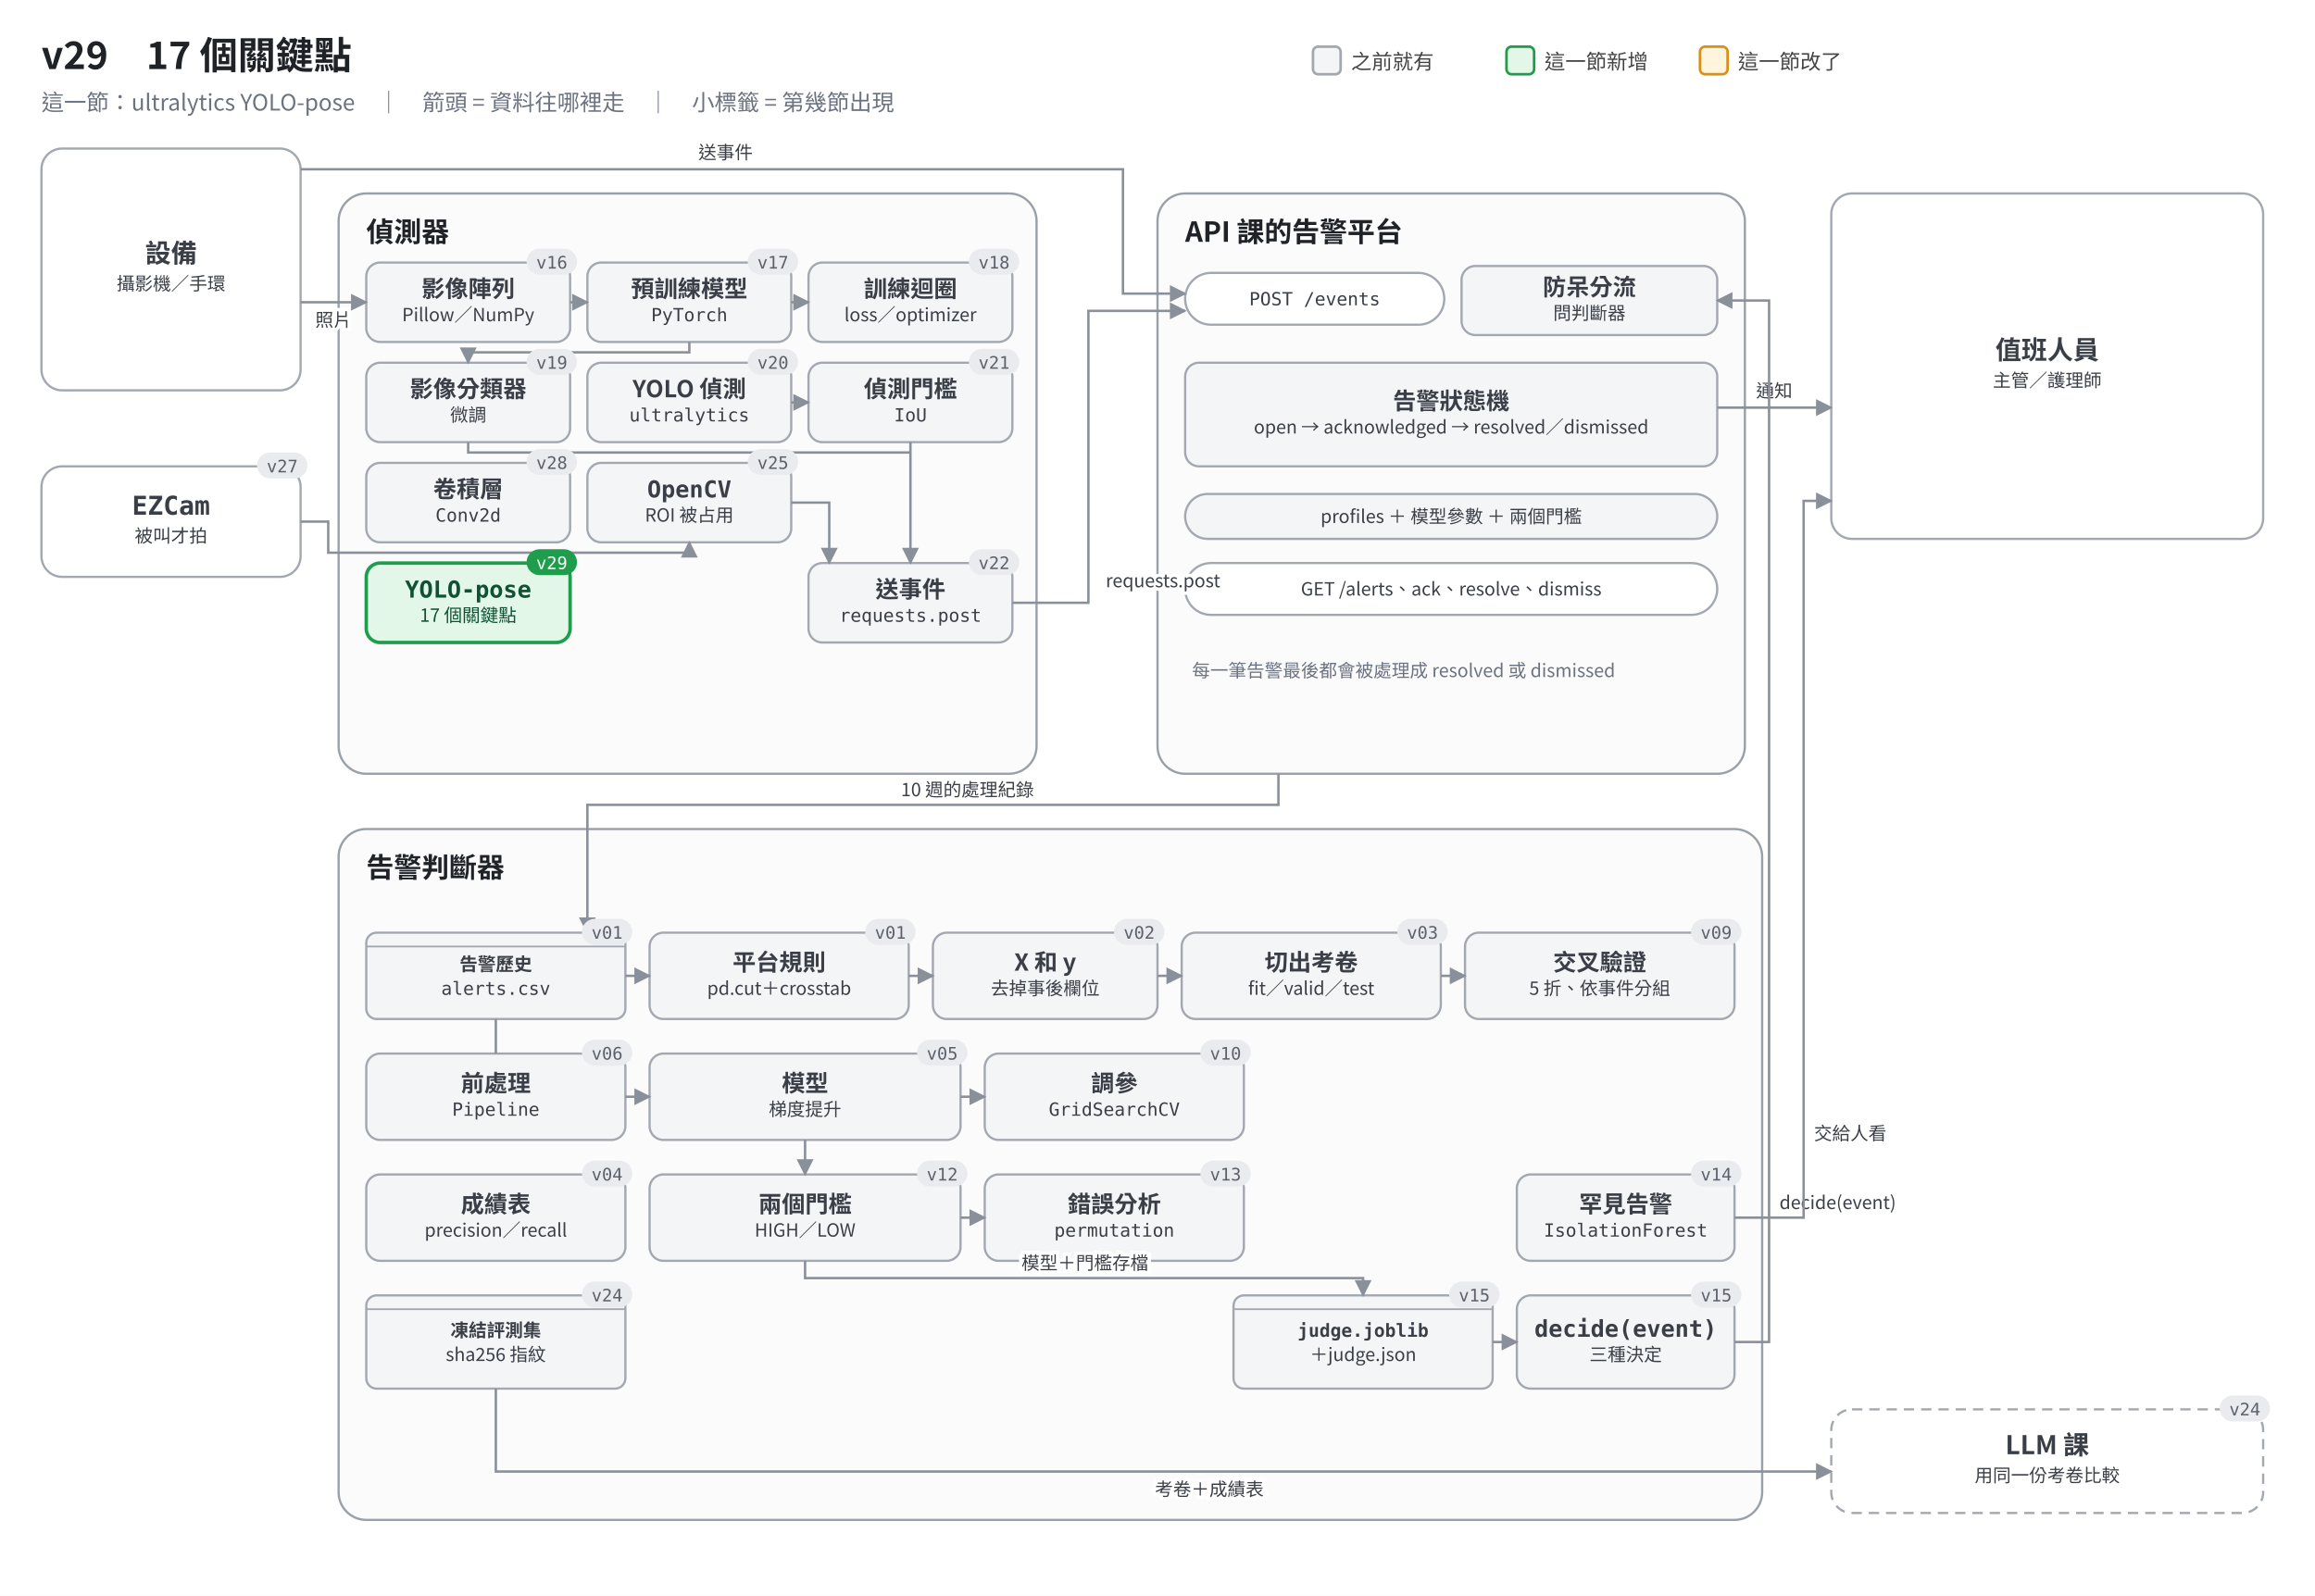
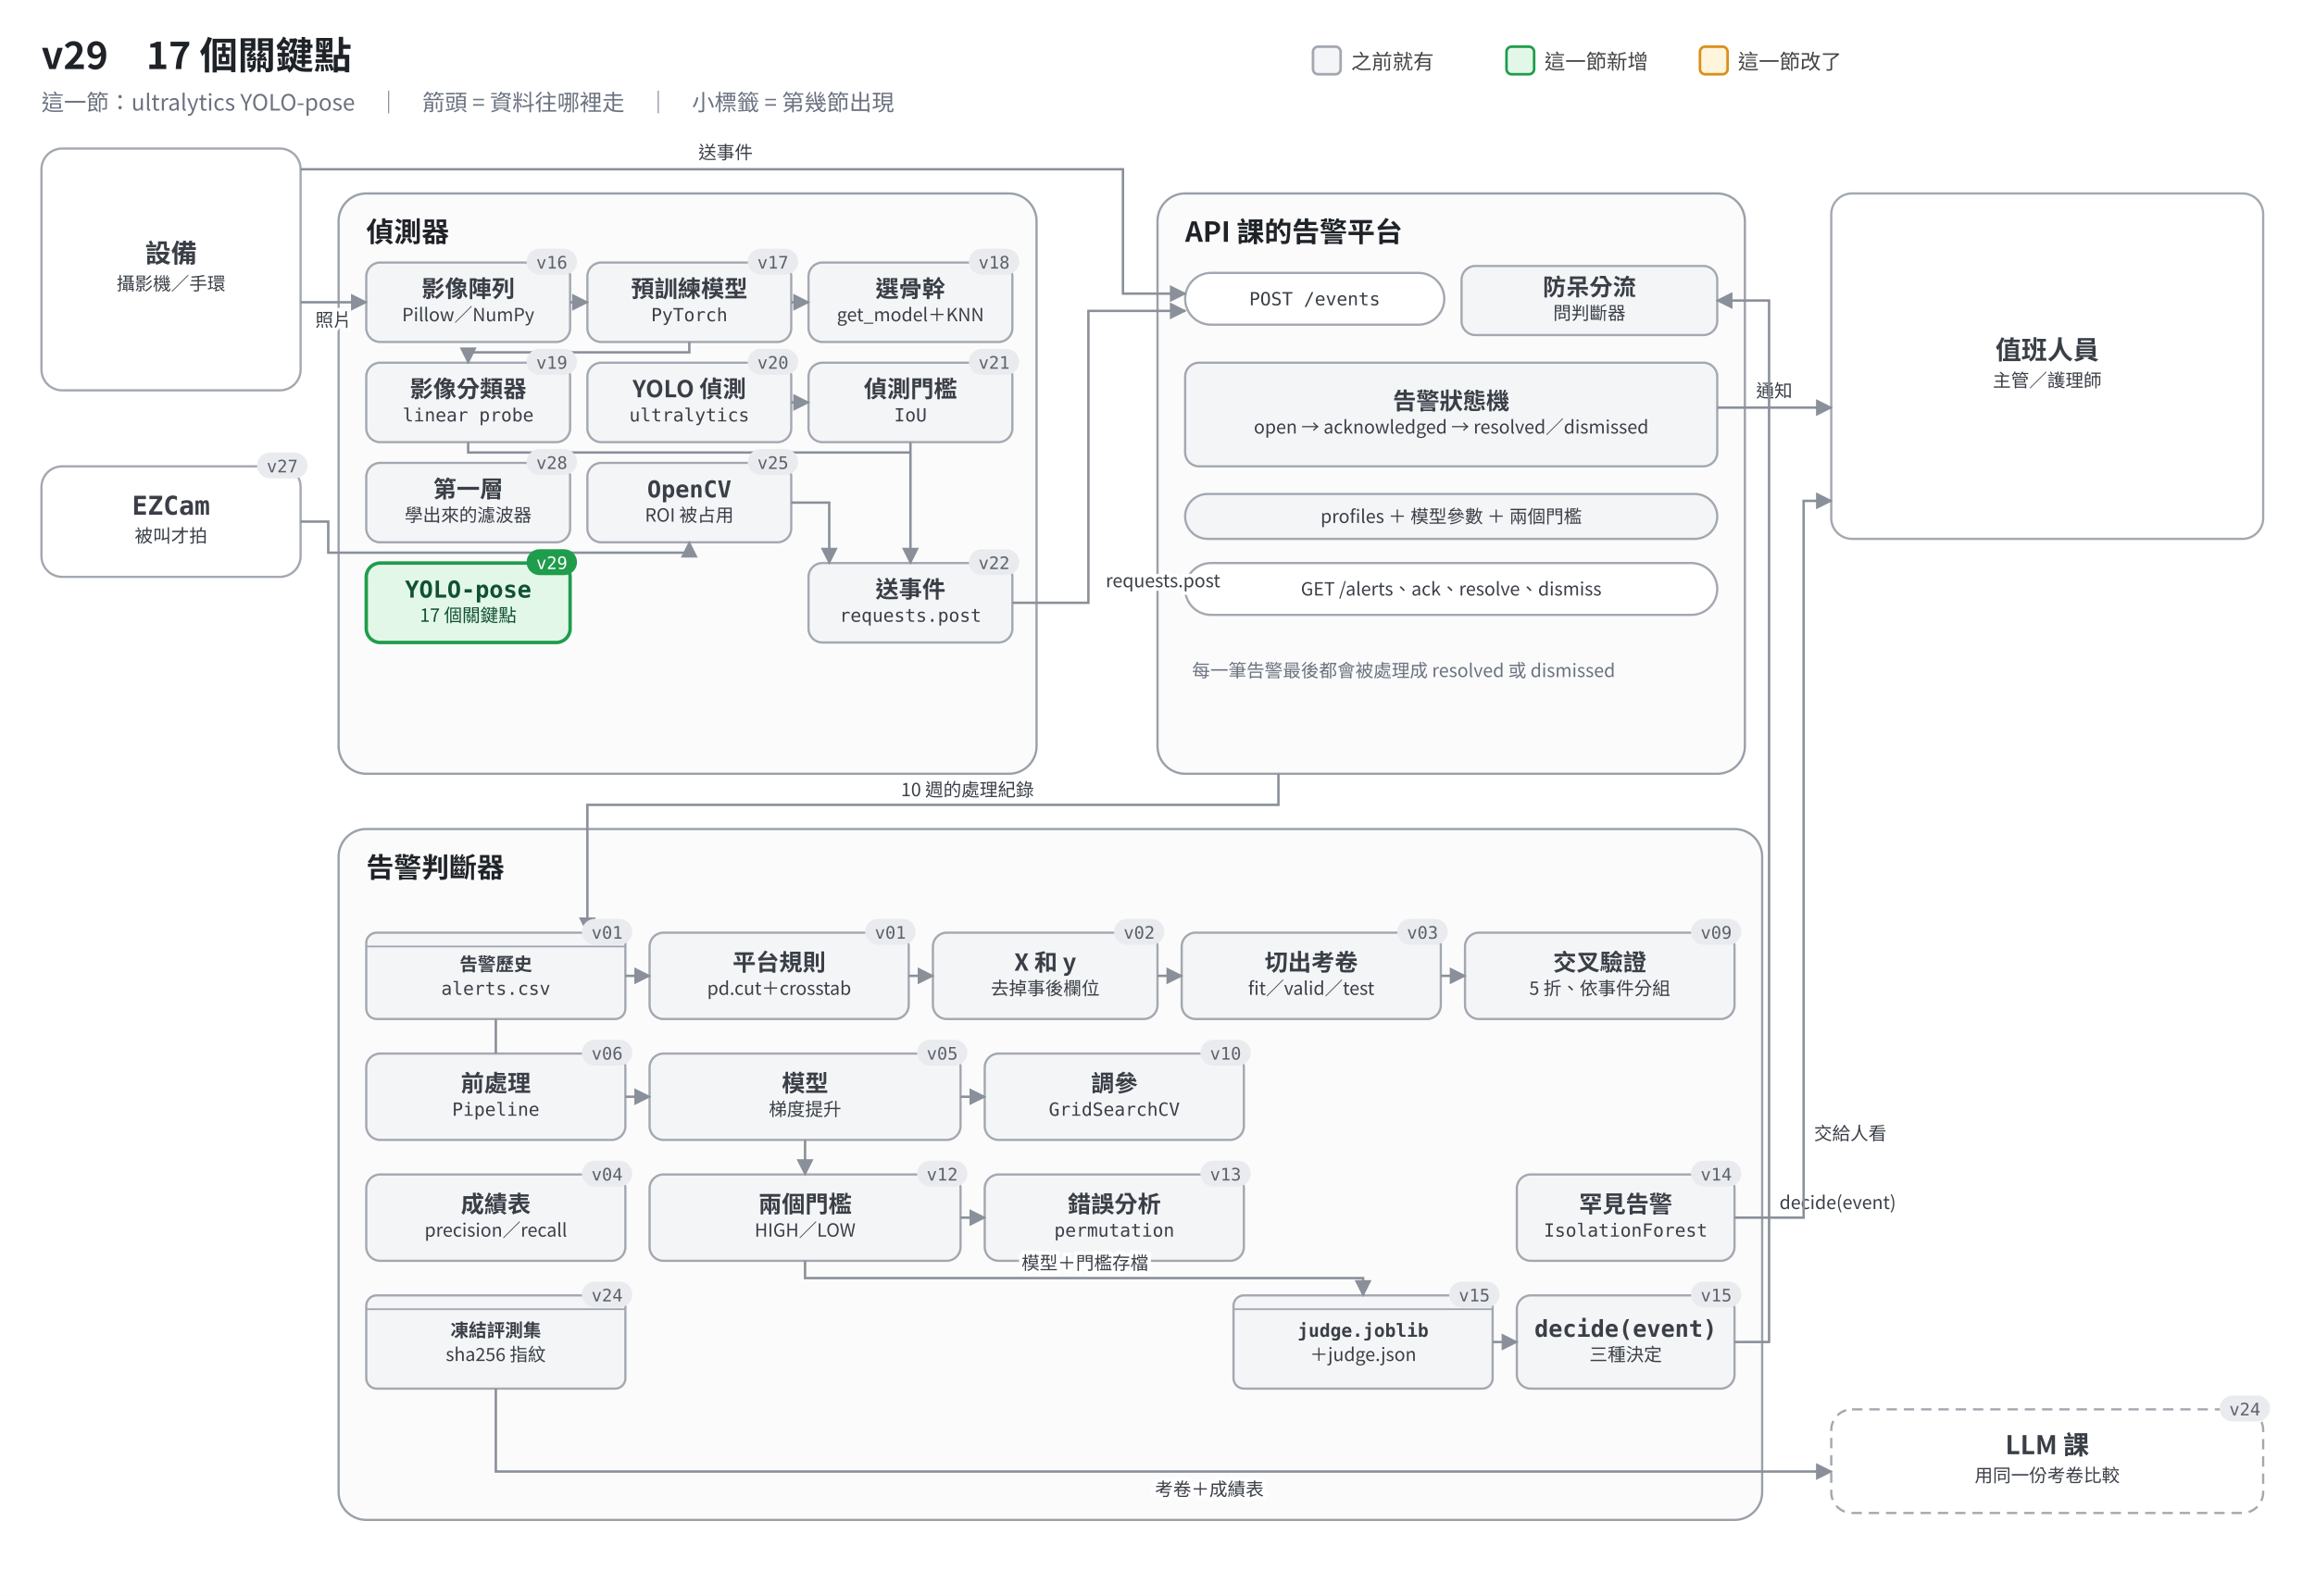
<svg xmlns="http://www.w3.org/2000/svg" viewBox="0 0 1340 924" width="1340" height="924">
  <defs>
    <marker id="arr-old" viewBox="0 0 10 10" refX="9" refY="5" markerWidth="7" markerHeight="7" orient="auto-start-reverse">
      <path d="M0,0 L10,5 L0,10 z" fill="#8a9099" />
    </marker>
    <marker id="arr-new" viewBox="0 0 10 10" refX="9" refY="5" markerWidth="7" markerHeight="7" orient="auto-start-reverse">
      <path d="M0,0 L10,5 L0,10 z" fill="#1f9d4c" />
    </marker>
    <marker id="arr-changed" viewBox="0 0 10 10" refX="9" refY="5" markerWidth="7" markerHeight="7" orient="auto-start-reverse">
      <path d="M0,0 L10,5 L0,10 z" fill="#d9901a" />
    </marker>
    <marker id="arr-error" viewBox="0 0 10 10" refX="9" refY="5" markerWidth="7" markerHeight="7" orient="auto-start-reverse">
      <path d="M0,0 L10,5 L0,10 z" fill="#d33a3a" />
    </marker>
  </defs>
  <rect width="1340" height="924" fill="#ffffff" />
  <text x="24" y="40" font-family="'PingFang TC','Noto Sans TC','Noto Sans CJK TC','Microsoft JhengHei',sans-serif" font-size="22" fill="#1f2328" font-weight="bold" text-anchor="start">v29　17 個關鍵點</text>
  <text x="24" y="64" font-family="'PingFang TC','Noto Sans TC','Noto Sans CJK TC','Microsoft JhengHei',sans-serif" font-size="13" fill="#6b7280" font-weight="normal" text-anchor="start">這一節：ultralytics YOLO-pose　｜　箭頭 = 資料往哪裡走　｜　小標籤 = 第幾節出現</text>
  <rect x="760" y="27" width="16" height="16" rx="3" fill="#f4f5f7" stroke="#a3a8b0" stroke-width="1.5" />
  <text x="782" y="40" font-family="'PingFang TC','Noto Sans TC','Noto Sans CJK TC','Microsoft JhengHei',sans-serif" font-size="12" fill="#444" font-weight="normal" text-anchor="start">之前就有</text>
  <rect x="872" y="27" width="16" height="16" rx="3" fill="#e3f7e8" stroke="#1f9d4c" stroke-width="1.5" />
  <text x="894" y="40" font-family="'PingFang TC','Noto Sans TC','Noto Sans CJK TC','Microsoft JhengHei',sans-serif" font-size="12" fill="#444" font-weight="normal" text-anchor="start">這一節新增</text>
  <rect x="984" y="27" width="16" height="16" rx="3" fill="#fff4dc" stroke="#d9901a" stroke-width="1.5" />
  <text x="1006" y="40" font-family="'PingFang TC','Noto Sans TC','Noto Sans CJK TC','Microsoft JhengHei',sans-serif" font-size="12" fill="#444" font-weight="normal" text-anchor="start">這一節改了</text>
  <rect x="670" y="112" width="340" height="336" rx="16" fill="#fbfbfc" stroke="#9aa0a8" stroke-width="1.3" />
  <text x="686" y="140" font-family="'PingFang TC','Noto Sans TC','Noto Sans CJK TC','Microsoft JhengHei',sans-serif" font-size="16" fill="#1f2328" font-weight="bold" text-anchor="start">API 課的告警平台</text>
  <rect x="196" y="112" width="404" height="336" rx="16" fill="#fbfbfc" stroke="#9aa0a8" stroke-width="1.3" />
  <text x="212" y="140" font-family="'PingFang TC','Noto Sans TC','Noto Sans CJK TC','Microsoft JhengHei',sans-serif" font-size="16" fill="#1f2328" font-weight="bold" text-anchor="start">偵測器</text>
  <rect x="196" y="480" width="824" height="400" rx="16" fill="#fbfbfc" stroke="#9aa0a8" stroke-width="1.3" />
  <text x="212" y="508" font-family="'PingFang TC','Noto Sans TC','Noto Sans CJK TC','Microsoft JhengHei',sans-serif" font-size="16" fill="#1f2328" font-weight="bold" text-anchor="start">告警判斷器</text>
  <rect x="24" y="86" width="150" height="140" rx="12" fill="#ffffff" stroke="#a3a8b0" stroke-width="1.3" />
  <text x="99" y="152" font-family="'PingFang TC','Noto Sans TC','Noto Sans CJK TC','Microsoft JhengHei',sans-serif" font-size="15" fill="#3a3f47" font-weight="bold" text-anchor="middle">設備</text>
  <text x="99" y="168" font-family="'PingFang TC','Noto Sans TC','Noto Sans CJK TC','Microsoft JhengHei',sans-serif" font-size="10.5" fill="#3a3f47" font-weight="normal" text-anchor="middle">攝影機／手環</text>
  <rect x="24" y="270" width="150" height="64" rx="12" fill="#ffffff" stroke="#a3a8b0" stroke-width="1.3" />
  <text x="99" y="298" font-family="'SF Mono',Menlo,Consolas,'DejaVu Sans Mono',monospace" font-size="15" fill="#3a3f47" font-weight="bold" text-anchor="middle">EZCam</text>
  <text x="99" y="314" font-family="'PingFang TC','Noto Sans TC','Noto Sans CJK TC','Microsoft JhengHei',sans-serif" font-size="10.5" fill="#3a3f47" font-weight="normal" text-anchor="middle">被叫才拍</text>
  <rect x="212" y="152" width="118" height="46" rx="8" fill="#f4f5f7" stroke="#a3a8b0" stroke-width="1.3" />
  <text x="271" y="172" font-family="'PingFang TC','Noto Sans TC','Noto Sans CJK TC','Microsoft JhengHei',sans-serif" font-size="13.5" fill="#3a3f47" font-weight="bold" text-anchor="middle">影像陣列</text>
  <text x="271" y="186" font-family="'PingFang TC','Noto Sans TC','Noto Sans CJK TC','Microsoft JhengHei',sans-serif" font-size="10.5" fill="#3a3f47" font-weight="normal" text-anchor="middle">Pillow／NumPy</text>
  <rect x="340" y="152" width="118" height="46" rx="8" fill="#f4f5f7" stroke="#a3a8b0" stroke-width="1.3" />
  <text x="399" y="172" font-family="'PingFang TC','Noto Sans TC','Noto Sans CJK TC','Microsoft JhengHei',sans-serif" font-size="13.5" fill="#3a3f47" font-weight="bold" text-anchor="middle">預訓練模型</text>
  <text x="399" y="186" font-family="'SF Mono',Menlo,Consolas,'DejaVu Sans Mono',monospace" font-size="10.5" fill="#3a3f47" font-weight="normal" text-anchor="middle">PyTorch</text>
  <rect x="468" y="152" width="118" height="46" rx="8" fill="#f4f5f7" stroke="#a3a8b0" stroke-width="1.3" />
-   <text x="527" y="172" font-family="'PingFang TC','Noto Sans TC','Noto Sans CJK TC','Microsoft JhengHei',sans-serif" font-size="13.5" fill="#3a3f47" font-weight="bold" text-anchor="middle">訓練迴圈</text>
-   <text x="527" y="186" font-family="'PingFang TC','Noto Sans TC','Noto Sans CJK TC','Microsoft JhengHei',sans-serif" font-size="10.5" fill="#3a3f47" font-weight="normal" text-anchor="middle">loss／optimizer</text>
+   <text x="527" y="172" font-family="'PingFang TC','Noto Sans TC','Noto Sans CJK TC','Microsoft JhengHei',sans-serif" font-size="13.5" fill="#3a3f47" font-weight="bold" text-anchor="middle">選骨幹</text>
+   <text x="527" y="186" font-family="'PingFang TC','Noto Sans TC','Noto Sans CJK TC','Microsoft JhengHei',sans-serif" font-size="10.5" fill="#3a3f47" font-weight="normal" text-anchor="middle">get_model＋KNN</text>
  <rect x="212" y="210" width="118" height="46" rx="8" fill="#f4f5f7" stroke="#a3a8b0" stroke-width="1.3" />
  <text x="271" y="230" font-family="'PingFang TC','Noto Sans TC','Noto Sans CJK TC','Microsoft JhengHei',sans-serif" font-size="13.5" fill="#3a3f47" font-weight="bold" text-anchor="middle">影像分類器</text>
-   <text x="271" y="244" font-family="'PingFang TC','Noto Sans TC','Noto Sans CJK TC','Microsoft JhengHei',sans-serif" font-size="10.5" fill="#3a3f47" font-weight="normal" text-anchor="middle">微調</text>
+   <text x="271" y="244" font-family="'SF Mono',Menlo,Consolas,'DejaVu Sans Mono',monospace" font-size="10.5" fill="#3a3f47" font-weight="normal" text-anchor="middle">linear probe</text>
  <rect x="340" y="210" width="118" height="46" rx="8" fill="#f4f5f7" stroke="#a3a8b0" stroke-width="1.3" />
  <text x="399" y="230" font-family="'PingFang TC','Noto Sans TC','Noto Sans CJK TC','Microsoft JhengHei',sans-serif" font-size="13.5" fill="#3a3f47" font-weight="bold" text-anchor="middle">YOLO 偵測</text>
  <text x="399" y="244" font-family="'SF Mono',Menlo,Consolas,'DejaVu Sans Mono',monospace" font-size="10.5" fill="#3a3f47" font-weight="normal" text-anchor="middle">ultralytics</text>
  <rect x="468" y="210" width="118" height="46" rx="8" fill="#f4f5f7" stroke="#a3a8b0" stroke-width="1.3" />
  <text x="527" y="230" font-family="'PingFang TC','Noto Sans TC','Noto Sans CJK TC','Microsoft JhengHei',sans-serif" font-size="13.5" fill="#3a3f47" font-weight="bold" text-anchor="middle">偵測門檻</text>
  <text x="527" y="244" font-family="'SF Mono',Menlo,Consolas,'DejaVu Sans Mono',monospace" font-size="10.5" fill="#3a3f47" font-weight="normal" text-anchor="middle">IoU</text>
  <rect x="212" y="268" width="118" height="46" rx="8" fill="#f4f5f7" stroke="#a3a8b0" stroke-width="1.3" />
-   <text x="271" y="288" font-family="'PingFang TC','Noto Sans TC','Noto Sans CJK TC','Microsoft JhengHei',sans-serif" font-size="13.5" fill="#3a3f47" font-weight="bold" text-anchor="middle">卷積層</text>
-   <text x="271" y="302" font-family="'SF Mono',Menlo,Consolas,'DejaVu Sans Mono',monospace" font-size="10.5" fill="#3a3f47" font-weight="normal" text-anchor="middle">Conv2d</text>
+   <text x="271" y="288" font-family="'PingFang TC','Noto Sans TC','Noto Sans CJK TC','Microsoft JhengHei',sans-serif" font-size="13.5" fill="#3a3f47" font-weight="bold" text-anchor="middle">第一層</text>
+   <text x="271" y="302" font-family="'PingFang TC','Noto Sans TC','Noto Sans CJK TC','Microsoft JhengHei',sans-serif" font-size="10.5" fill="#3a3f47" font-weight="normal" text-anchor="middle">學出來的濾波器</text>
  <rect x="340" y="268" width="118" height="46" rx="8" fill="#f4f5f7" stroke="#a3a8b0" stroke-width="1.3" />
  <text x="399" y="288" font-family="'SF Mono',Menlo,Consolas,'DejaVu Sans Mono',monospace" font-size="13.5" fill="#3a3f47" font-weight="bold" text-anchor="middle">OpenCV</text>
  <text x="399" y="302" font-family="'PingFang TC','Noto Sans TC','Noto Sans CJK TC','Microsoft JhengHei',sans-serif" font-size="10.5" fill="#3a3f47" font-weight="normal" text-anchor="middle">ROI 被占用</text>
  <rect x="212" y="326" width="118" height="46" rx="8" fill="#e3f7e8" stroke="#1f9d4c" stroke-width="2" />
  <text x="271" y="346" font-family="'SF Mono',Menlo,Consolas,'DejaVu Sans Mono',monospace" font-size="13.5" fill="#0f5132" font-weight="bold" text-anchor="middle">YOLO-pose</text>
  <text x="271" y="360" font-family="'PingFang TC','Noto Sans TC','Noto Sans CJK TC','Microsoft JhengHei',sans-serif" font-size="10.5" fill="#0f5132" font-weight="normal" text-anchor="middle">17 個關鍵點</text>
  <rect x="468" y="326" width="118" height="46" rx="8" fill="#f4f5f7" stroke="#a3a8b0" stroke-width="1.3" />
  <text x="527" y="346" font-family="'PingFang TC','Noto Sans TC','Noto Sans CJK TC','Microsoft JhengHei',sans-serif" font-size="13.5" fill="#3a3f47" font-weight="bold" text-anchor="middle">送事件</text>
  <text x="527" y="360" font-family="'SF Mono',Menlo,Consolas,'DejaVu Sans Mono',monospace" font-size="10.5" fill="#3a3f47" font-weight="normal" text-anchor="middle">requests.post</text>
  <rect x="686" y="158" width="150" height="30" rx="15" fill="#ffffff" stroke="#a3a8b0" stroke-width="1.3" />
  <text x="761" y="176.78" font-family="'SF Mono',Menlo,Consolas,'DejaVu Sans Mono',monospace" font-size="10.5" fill="#3a3f47" font-weight="normal" text-anchor="middle">POST /events</text>
  <rect x="846" y="154" width="148" height="40" rx="8" fill="#f4f5f7" stroke="#a3a8b0" stroke-width="1.3" />
  <text x="920" y="171" font-family="'PingFang TC','Noto Sans TC','Noto Sans CJK TC','Microsoft JhengHei',sans-serif" font-size="13.5" fill="#3a3f47" font-weight="bold" text-anchor="middle">防呆分流</text>
  <text x="920" y="185" font-family="'PingFang TC','Noto Sans TC','Noto Sans CJK TC','Microsoft JhengHei',sans-serif" font-size="10.5" fill="#3a3f47" font-weight="normal" text-anchor="middle">問判斷器</text>
  <rect x="686" y="210" width="308" height="60" rx="8" fill="#f4f5f7" stroke="#a3a8b0" stroke-width="1.3" />
  <text x="840" y="237" font-family="'PingFang TC','Noto Sans TC','Noto Sans CJK TC','Microsoft JhengHei',sans-serif" font-size="13.5" fill="#3a3f47" font-weight="bold" text-anchor="middle">告警狀態機</text>
  <text x="840" y="251" font-family="'PingFang TC','Noto Sans TC','Noto Sans CJK TC','Microsoft JhengHei',sans-serif" font-size="10.5" fill="#3a3f47" font-weight="normal" text-anchor="middle">open → acknowledged → resolved／dismissed</text>
  <rect x="686" y="286" width="308" height="26" rx="13" fill="#f4f5f7" stroke="#a3a8b0" stroke-width="1.3" />
  <text x="840" y="302.78" font-family="'PingFang TC','Noto Sans TC','Noto Sans CJK TC','Microsoft JhengHei',sans-serif" font-size="10.5" fill="#3a3f47" font-weight="normal" text-anchor="middle">profiles ＋ 模型參數 ＋ 兩個門檻</text>
  <rect x="686" y="326" width="308" height="30" rx="15" fill="#ffffff" stroke="#a3a8b0" stroke-width="1.3" />
  <text x="840" y="344.78" font-family="'PingFang TC','Noto Sans TC','Noto Sans CJK TC','Microsoft JhengHei',sans-serif" font-size="10.5" fill="#3a3f47" font-weight="normal" text-anchor="middle">GET /alerts、ack、resolve、dismiss</text>
  <text x="690" y="392" font-family="'PingFang TC','Noto Sans TC','Noto Sans CJK TC','Microsoft JhengHei',sans-serif" font-size="10.5" fill="#6b7280" font-weight="normal" text-anchor="start">每一筆告警最後都會被處理成 resolved 或 dismissed</text>
  <rect x="1060" y="112" width="250" height="200" rx="12" fill="#ffffff" stroke="#a3a8b0" stroke-width="1.3" />
  <text x="1185" y="208" font-family="'PingFang TC','Noto Sans TC','Noto Sans CJK TC','Microsoft JhengHei',sans-serif" font-size="15" fill="#3a3f47" font-weight="bold" text-anchor="middle">值班人員</text>
  <text x="1185" y="224" font-family="'PingFang TC','Noto Sans TC','Noto Sans CJK TC','Microsoft JhengHei',sans-serif" font-size="10.5" fill="#3a3f47" font-weight="normal" text-anchor="middle">主管／護理師</text>
  <rect x="1060" y="816" width="250" height="60" rx="12" fill="#ffffff" stroke="#a3a8b0" stroke-width="1.3" stroke-dasharray="6 4" />
  <text x="1185" y="842" font-family="'PingFang TC','Noto Sans TC','Noto Sans CJK TC','Microsoft JhengHei',sans-serif" font-size="15" fill="#3a3f47" font-weight="bold" text-anchor="middle">LLM 課</text>
  <text x="1185" y="858" font-family="'PingFang TC','Noto Sans TC','Noto Sans CJK TC','Microsoft JhengHei',sans-serif" font-size="10.5" fill="#3a3f47" font-weight="normal" text-anchor="middle">用同一份考卷比較</text>
  <rect x="212" y="540" width="150" height="50" rx="6" fill="#f4f5f7" stroke="#a3a8b0" stroke-width="1.3" />
  <path d="M212,548 h150" stroke="#a3a8b0" stroke-width="1" />
  <text x="287" y="562" font-family="'PingFang TC','Noto Sans TC','Noto Sans CJK TC','Microsoft JhengHei',sans-serif" font-size="10.5" fill="#3a3f47" font-weight="bold" text-anchor="middle">告警歷史</text>
  <text x="287" y="576" font-family="'SF Mono',Menlo,Consolas,'DejaVu Sans Mono',monospace" font-size="10.5" fill="#3a3f47" font-weight="normal" text-anchor="middle">alerts.csv</text>
  <rect x="376" y="540" width="150" height="50" rx="8" fill="#f4f5f7" stroke="#a3a8b0" stroke-width="1.3" />
  <text x="451" y="562" font-family="'PingFang TC','Noto Sans TC','Noto Sans CJK TC','Microsoft JhengHei',sans-serif" font-size="13.5" fill="#3a3f47" font-weight="bold" text-anchor="middle">平台規則</text>
  <text x="451" y="576" font-family="'PingFang TC','Noto Sans TC','Noto Sans CJK TC','Microsoft JhengHei',sans-serif" font-size="10.5" fill="#3a3f47" font-weight="normal" text-anchor="middle">pd.cut＋crosstab</text>
  <rect x="540" y="540" width="130" height="50" rx="8" fill="#f4f5f7" stroke="#a3a8b0" stroke-width="1.3" />
  <text x="605" y="562" font-family="'PingFang TC','Noto Sans TC','Noto Sans CJK TC','Microsoft JhengHei',sans-serif" font-size="13.5" fill="#3a3f47" font-weight="bold" text-anchor="middle">X 和 y</text>
  <text x="605" y="576" font-family="'PingFang TC','Noto Sans TC','Noto Sans CJK TC','Microsoft JhengHei',sans-serif" font-size="10.5" fill="#3a3f47" font-weight="normal" text-anchor="middle">去掉事後欄位</text>
  <rect x="684" y="540" width="150" height="50" rx="8" fill="#f4f5f7" stroke="#a3a8b0" stroke-width="1.3" />
  <text x="759" y="562" font-family="'PingFang TC','Noto Sans TC','Noto Sans CJK TC','Microsoft JhengHei',sans-serif" font-size="13.5" fill="#3a3f47" font-weight="bold" text-anchor="middle">切出考卷</text>
  <text x="759" y="576" font-family="'PingFang TC','Noto Sans TC','Noto Sans CJK TC','Microsoft JhengHei',sans-serif" font-size="10.5" fill="#3a3f47" font-weight="normal" text-anchor="middle">fit／valid／test</text>
  <rect x="848" y="540" width="156" height="50" rx="8" fill="#f4f5f7" stroke="#a3a8b0" stroke-width="1.3" />
  <text x="926" y="562" font-family="'PingFang TC','Noto Sans TC','Noto Sans CJK TC','Microsoft JhengHei',sans-serif" font-size="13.5" fill="#3a3f47" font-weight="bold" text-anchor="middle">交叉驗證</text>
  <text x="926" y="576" font-family="'PingFang TC','Noto Sans TC','Noto Sans CJK TC','Microsoft JhengHei',sans-serif" font-size="10.5" fill="#3a3f47" font-weight="normal" text-anchor="middle">5 折、依事件分組</text>
  <rect x="212" y="610" width="150" height="50" rx="8" fill="#f4f5f7" stroke="#a3a8b0" stroke-width="1.3" />
  <text x="287" y="632" font-family="'PingFang TC','Noto Sans TC','Noto Sans CJK TC','Microsoft JhengHei',sans-serif" font-size="13.5" fill="#3a3f47" font-weight="bold" text-anchor="middle">前處理</text>
  <text x="287" y="646" font-family="'SF Mono',Menlo,Consolas,'DejaVu Sans Mono',monospace" font-size="10.5" fill="#3a3f47" font-weight="normal" text-anchor="middle">Pipeline</text>
  <rect x="376" y="610" width="180" height="50" rx="8" fill="#f4f5f7" stroke="#a3a8b0" stroke-width="1.3" />
  <text x="466" y="632" font-family="'PingFang TC','Noto Sans TC','Noto Sans CJK TC','Microsoft JhengHei',sans-serif" font-size="13.5" fill="#3a3f47" font-weight="bold" text-anchor="middle">模型</text>
  <text x="466" y="646" font-family="'PingFang TC','Noto Sans TC','Noto Sans CJK TC','Microsoft JhengHei',sans-serif" font-size="10.5" fill="#3a3f47" font-weight="normal" text-anchor="middle">梯度提升</text>
  <rect x="570" y="610" width="150" height="50" rx="8" fill="#f4f5f7" stroke="#a3a8b0" stroke-width="1.3" />
  <text x="645" y="632" font-family="'PingFang TC','Noto Sans TC','Noto Sans CJK TC','Microsoft JhengHei',sans-serif" font-size="13.5" fill="#3a3f47" font-weight="bold" text-anchor="middle">調參</text>
  <text x="645" y="646" font-family="'SF Mono',Menlo,Consolas,'DejaVu Sans Mono',monospace" font-size="10.5" fill="#3a3f47" font-weight="normal" text-anchor="middle">GridSearchCV</text>
  <rect x="212" y="680" width="150" height="50" rx="8" fill="#f4f5f7" stroke="#a3a8b0" stroke-width="1.3" />
  <text x="287" y="702" font-family="'PingFang TC','Noto Sans TC','Noto Sans CJK TC','Microsoft JhengHei',sans-serif" font-size="13.5" fill="#3a3f47" font-weight="bold" text-anchor="middle">成績表</text>
  <text x="287" y="716" font-family="'PingFang TC','Noto Sans TC','Noto Sans CJK TC','Microsoft JhengHei',sans-serif" font-size="10.5" fill="#3a3f47" font-weight="normal" text-anchor="middle">precision／recall</text>
  <rect x="376" y="680" width="180" height="50" rx="8" fill="#f4f5f7" stroke="#a3a8b0" stroke-width="1.3" />
  <text x="466" y="702" font-family="'PingFang TC','Noto Sans TC','Noto Sans CJK TC','Microsoft JhengHei',sans-serif" font-size="13.5" fill="#3a3f47" font-weight="bold" text-anchor="middle">兩個門檻</text>
  <text x="466" y="716" font-family="'PingFang TC','Noto Sans TC','Noto Sans CJK TC','Microsoft JhengHei',sans-serif" font-size="10.5" fill="#3a3f47" font-weight="normal" text-anchor="middle">HIGH／LOW</text>
  <rect x="570" y="680" width="150" height="50" rx="8" fill="#f4f5f7" stroke="#a3a8b0" stroke-width="1.3" />
  <text x="645" y="702" font-family="'PingFang TC','Noto Sans TC','Noto Sans CJK TC','Microsoft JhengHei',sans-serif" font-size="13.5" fill="#3a3f47" font-weight="bold" text-anchor="middle">錯誤分析</text>
  <text x="645" y="716" font-family="'SF Mono',Menlo,Consolas,'DejaVu Sans Mono',monospace" font-size="10.5" fill="#3a3f47" font-weight="normal" text-anchor="middle">permutation</text>
  <rect x="878" y="680" width="126" height="50" rx="8" fill="#f4f5f7" stroke="#a3a8b0" stroke-width="1.3" />
  <text x="941" y="702" font-family="'PingFang TC','Noto Sans TC','Noto Sans CJK TC','Microsoft JhengHei',sans-serif" font-size="13.5" fill="#3a3f47" font-weight="bold" text-anchor="middle">罕見告警</text>
  <text x="941" y="716" font-family="'SF Mono',Menlo,Consolas,'DejaVu Sans Mono',monospace" font-size="10.5" fill="#3a3f47" font-weight="normal" text-anchor="middle">IsolationForest</text>
  <rect x="212" y="750" width="150" height="54" rx="6" fill="#f4f5f7" stroke="#a3a8b0" stroke-width="1.3" />
  <path d="M212,758 h150" stroke="#a3a8b0" stroke-width="1" />
  <text x="287" y="774" font-family="'PingFang TC','Noto Sans TC','Noto Sans CJK TC','Microsoft JhengHei',sans-serif" font-size="10.5" fill="#3a3f47" font-weight="bold" text-anchor="middle">凍結評測集</text>
  <text x="287" y="788" font-family="'PingFang TC','Noto Sans TC','Noto Sans CJK TC','Microsoft JhengHei',sans-serif" font-size="10.5" fill="#3a3f47" font-weight="normal" text-anchor="middle">sha256 指紋</text>
  <rect x="714" y="750" width="150" height="54" rx="6" fill="#f4f5f7" stroke="#a3a8b0" stroke-width="1.3" />
  <path d="M714,758 h150" stroke="#a3a8b0" stroke-width="1" />
  <text x="789" y="774" font-family="'SF Mono',Menlo,Consolas,'DejaVu Sans Mono',monospace" font-size="10.5" fill="#3a3f47" font-weight="bold" text-anchor="middle">judge.joblib</text>
  <text x="789" y="788" font-family="'PingFang TC','Noto Sans TC','Noto Sans CJK TC','Microsoft JhengHei',sans-serif" font-size="10.5" fill="#3a3f47" font-weight="normal" text-anchor="middle">＋judge.json</text>
  <rect x="878" y="750" width="126" height="54" rx="8" fill="#f4f5f7" stroke="#a3a8b0" stroke-width="1.3" />
  <text x="941" y="774" font-family="'SF Mono',Menlo,Consolas,'DejaVu Sans Mono',monospace" font-size="13.5" fill="#3a3f47" font-weight="bold" text-anchor="middle">decide(event)</text>
  <text x="941" y="788" font-family="'PingFang TC','Noto Sans TC','Noto Sans CJK TC','Microsoft JhengHei',sans-serif" font-size="10.5" fill="#3a3f47" font-weight="normal" text-anchor="middle">三種決定</text>
  <polyline points="174,98 650,98 650,170 686,170" fill="none" stroke="#8a9099" stroke-width="1.4" marker-end="url(#arr-old)" />
  <text x="420" y="92" font-family="'PingFang TC','Noto Sans TC','Noto Sans CJK TC','Microsoft JhengHei',sans-serif" font-size="10.5" fill="#3a3f47" text-anchor="middle" stroke="#fff" stroke-width="4" paint-order="stroke">送事件</text>
  <polyline points="174,175 212,175" fill="none" stroke="#8a9099" stroke-width="1.4" marker-end="url(#arr-old)" />
  <text x="193" y="189" font-family="'PingFang TC','Noto Sans TC','Noto Sans CJK TC','Microsoft JhengHei',sans-serif" font-size="10.5" fill="#3a3f47" text-anchor="middle" stroke="#fff" stroke-width="4" paint-order="stroke">照片</text>
  <polyline points="174,302 190,302 190,320 399,320 399,314" fill="none" stroke="#8a9099" stroke-width="1.4" marker-end="url(#arr-old)" />
  <polyline points="330,175 340,175" fill="none" stroke="#8a9099" stroke-width="1.4" marker-end="url(#arr-old)" />
  <polyline points="458,175 468,175" fill="none" stroke="#8a9099" stroke-width="1.4" marker-end="url(#arr-old)" />
  <polyline points="399,198 399,204 271,204 271,210" fill="none" stroke="#8a9099" stroke-width="1.4" marker-end="url(#arr-old)" />
  <polyline points="458,233 468,233" fill="none" stroke="#8a9099" stroke-width="1.4" marker-end="url(#arr-old)" />
  <polyline points="271,256 271,262 527,262" fill="none" stroke="#8a9099" stroke-width="1.4" />
  <polyline points="527,256 527,326" fill="none" stroke="#8a9099" stroke-width="1.4" marker-end="url(#arr-old)" />
  <polyline points="458,291 480,291 480,326" fill="none" stroke="#8a9099" stroke-width="1.4" marker-end="url(#arr-old)" />
  <polyline points="586,349 630,349 630,180 686,180" fill="none" stroke="#8a9099" stroke-width="1.4" marker-end="url(#arr-old)" />
  <text x="640" y="340" font-family="'PingFang TC','Noto Sans TC','Noto Sans CJK TC','Microsoft JhengHei',sans-serif" font-size="10.5" fill="#3a3f47" text-anchor="start" stroke="#fff" stroke-width="4" paint-order="stroke">requests.post</text>
  <polyline points="994,236 1060,236" fill="none" stroke="#8a9099" stroke-width="1.4" marker-end="url(#arr-old)" />
  <text x="1027" y="230" font-family="'PingFang TC','Noto Sans TC','Noto Sans CJK TC','Microsoft JhengHei',sans-serif" font-size="10.5" fill="#3a3f47" text-anchor="middle" stroke="#fff" stroke-width="4" paint-order="stroke">通知</text>
  <polyline points="740,448 740,466 340,466 340,540" fill="none" stroke="#8a9099" stroke-width="1.4" marker-end="url(#arr-old)" />
  <text x="560" y="461" font-family="'PingFang TC','Noto Sans TC','Noto Sans CJK TC','Microsoft JhengHei',sans-serif" font-size="10.5" fill="#3a3f47" text-anchor="middle" stroke="#fff" stroke-width="4" paint-order="stroke">10 週的處理紀錄</text>
  <polyline points="362,565 376,565" fill="none" stroke="#8a9099" stroke-width="1.4" marker-end="url(#arr-old)" />
  <polyline points="526,565 540,565" fill="none" stroke="#8a9099" stroke-width="1.4" marker-end="url(#arr-old)" />
  <polyline points="670,565 684,565" fill="none" stroke="#8a9099" stroke-width="1.4" marker-end="url(#arr-old)" />
  <polyline points="834,565 848,565" fill="none" stroke="#8a9099" stroke-width="1.4" marker-end="url(#arr-old)" />
  <polyline points="362,635 376,635" fill="none" stroke="#8a9099" stroke-width="1.4" marker-end="url(#arr-old)" />
  <polyline points="556,635 570,635" fill="none" stroke="#8a9099" stroke-width="1.4" marker-end="url(#arr-old)" />
  <polyline points="287,610 287,590" fill="none" stroke="#8a9099" stroke-width="1.4" />
  <polyline points="466,660 466,680" fill="none" stroke="#8a9099" stroke-width="1.4" marker-end="url(#arr-old)" />
  <polyline points="556,705 570,705" fill="none" stroke="#8a9099" stroke-width="1.4" marker-end="url(#arr-old)" />
  <polyline points="466,730 466,740 789,740 789,750" fill="none" stroke="#8a9099" stroke-width="1.4" marker-end="url(#arr-old)" />
  <text x="628" y="735" font-family="'PingFang TC','Noto Sans TC','Noto Sans CJK TC','Microsoft JhengHei',sans-serif" font-size="10.5" fill="#3a3f47" text-anchor="middle" stroke="#fff" stroke-width="4" paint-order="stroke">模型＋門檻存檔</text>
  <polyline points="864,777 878,777" fill="none" stroke="#8a9099" stroke-width="1.4" marker-end="url(#arr-old)" />
  <polyline points="1004,777 1024,777 1024,174 994,174" fill="none" stroke="#8a9099" stroke-width="1.4" marker-end="url(#arr-old)" />
  <text x="1030" y="700" font-family="'PingFang TC','Noto Sans TC','Noto Sans CJK TC','Microsoft JhengHei',sans-serif" font-size="10.5" fill="#3a3f47" text-anchor="start" stroke="#fff" stroke-width="4" paint-order="stroke">decide(event)</text>
  <polyline points="1004,705 1044,705 1044,290 1060,290" fill="none" stroke="#8a9099" stroke-width="1.4" marker-end="url(#arr-old)" />
  <text x="1050" y="660" font-family="'PingFang TC','Noto Sans TC','Noto Sans CJK TC','Microsoft JhengHei',sans-serif" font-size="10.5" fill="#3a3f47" text-anchor="start" stroke="#fff" stroke-width="4" paint-order="stroke">交給人看</text>
  <polyline points="287,804 287,852 1060,852" fill="none" stroke="#8a9099" stroke-width="1.4" marker-end="url(#arr-old)" />
  <text x="700" y="866" font-family="'PingFang TC','Noto Sans TC','Noto Sans CJK TC','Microsoft JhengHei',sans-serif" font-size="10.5" fill="#3a3f47" text-anchor="middle" stroke="#fff" stroke-width="4" paint-order="stroke">考卷＋成績表</text>
  <rect x="148.8" y="262" width="29.2" height="15" rx="7.5" fill="#e9ebee" />
  <text x="163.4" y="273.5" font-family="'SF Mono',Menlo,Consolas,'DejaVu Sans Mono',monospace" font-size="10" fill="#5b616b" font-weight="normal" text-anchor="middle">v27</text>
  <rect x="304.8" y="144" width="29.2" height="15" rx="7.5" fill="#e9ebee" />
  <text x="319.4" y="155.5" font-family="'SF Mono',Menlo,Consolas,'DejaVu Sans Mono',monospace" font-size="10" fill="#5b616b" font-weight="normal" text-anchor="middle">v16</text>
  <rect x="432.8" y="144" width="29.2" height="15" rx="7.5" fill="#e9ebee" />
  <text x="447.4" y="155.5" font-family="'SF Mono',Menlo,Consolas,'DejaVu Sans Mono',monospace" font-size="10" fill="#5b616b" font-weight="normal" text-anchor="middle">v17</text>
  <rect x="560.8" y="144" width="29.2" height="15" rx="7.5" fill="#e9ebee" />
  <text x="575.4" y="155.5" font-family="'SF Mono',Menlo,Consolas,'DejaVu Sans Mono',monospace" font-size="10" fill="#5b616b" font-weight="normal" text-anchor="middle">v18</text>
  <rect x="304.8" y="202" width="29.2" height="15" rx="7.5" fill="#e9ebee" />
  <text x="319.4" y="213.5" font-family="'SF Mono',Menlo,Consolas,'DejaVu Sans Mono',monospace" font-size="10" fill="#5b616b" font-weight="normal" text-anchor="middle">v19</text>
  <rect x="432.8" y="202" width="29.2" height="15" rx="7.5" fill="#e9ebee" />
  <text x="447.4" y="213.5" font-family="'SF Mono',Menlo,Consolas,'DejaVu Sans Mono',monospace" font-size="10" fill="#5b616b" font-weight="normal" text-anchor="middle">v20</text>
  <rect x="560.8" y="202" width="29.2" height="15" rx="7.5" fill="#e9ebee" />
  <text x="575.4" y="213.5" font-family="'SF Mono',Menlo,Consolas,'DejaVu Sans Mono',monospace" font-size="10" fill="#5b616b" font-weight="normal" text-anchor="middle">v21</text>
  <rect x="304.8" y="260" width="29.2" height="15" rx="7.5" fill="#e9ebee" />
  <text x="319.4" y="271.5" font-family="'SF Mono',Menlo,Consolas,'DejaVu Sans Mono',monospace" font-size="10" fill="#5b616b" font-weight="normal" text-anchor="middle">v28</text>
  <rect x="432.8" y="260" width="29.2" height="15" rx="7.5" fill="#e9ebee" />
  <text x="447.4" y="271.5" font-family="'SF Mono',Menlo,Consolas,'DejaVu Sans Mono',monospace" font-size="10" fill="#5b616b" font-weight="normal" text-anchor="middle">v25</text>
  <rect x="304.8" y="318" width="29.2" height="15" rx="7.5" fill="#1f9d4c" />
  <text x="319.4" y="329.5" font-family="'SF Mono',Menlo,Consolas,'DejaVu Sans Mono',monospace" font-size="10" fill="#fff" font-weight="normal" text-anchor="middle">v29</text>
  <rect x="560.8" y="318" width="29.2" height="15" rx="7.5" fill="#e9ebee" />
  <text x="575.4" y="329.5" font-family="'SF Mono',Menlo,Consolas,'DejaVu Sans Mono',monospace" font-size="10" fill="#5b616b" font-weight="normal" text-anchor="middle">v22</text>
  <rect x="1284.8" y="808" width="29.2" height="15" rx="7.5" fill="#e9ebee" />
  <text x="1299.4" y="819.5" font-family="'SF Mono',Menlo,Consolas,'DejaVu Sans Mono',monospace" font-size="10" fill="#5b616b" font-weight="normal" text-anchor="middle">v24</text>
  <rect x="336.8" y="532" width="29.2" height="15" rx="7.5" fill="#e9ebee" />
  <text x="351.4" y="543.5" font-family="'SF Mono',Menlo,Consolas,'DejaVu Sans Mono',monospace" font-size="10" fill="#5b616b" font-weight="normal" text-anchor="middle">v01</text>
  <rect x="500.8" y="532" width="29.2" height="15" rx="7.5" fill="#e9ebee" />
  <text x="515.4" y="543.5" font-family="'SF Mono',Menlo,Consolas,'DejaVu Sans Mono',monospace" font-size="10" fill="#5b616b" font-weight="normal" text-anchor="middle">v01</text>
  <rect x="644.8" y="532" width="29.2" height="15" rx="7.5" fill="#e9ebee" />
  <text x="659.4" y="543.5" font-family="'SF Mono',Menlo,Consolas,'DejaVu Sans Mono',monospace" font-size="10" fill="#5b616b" font-weight="normal" text-anchor="middle">v02</text>
  <rect x="808.8" y="532" width="29.2" height="15" rx="7.5" fill="#e9ebee" />
  <text x="823.4" y="543.5" font-family="'SF Mono',Menlo,Consolas,'DejaVu Sans Mono',monospace" font-size="10" fill="#5b616b" font-weight="normal" text-anchor="middle">v03</text>
  <rect x="978.8" y="532" width="29.2" height="15" rx="7.5" fill="#e9ebee" />
  <text x="993.4" y="543.5" font-family="'SF Mono',Menlo,Consolas,'DejaVu Sans Mono',monospace" font-size="10" fill="#5b616b" font-weight="normal" text-anchor="middle">v09</text>
  <rect x="336.8" y="602" width="29.2" height="15" rx="7.5" fill="#e9ebee" />
  <text x="351.4" y="613.5" font-family="'SF Mono',Menlo,Consolas,'DejaVu Sans Mono',monospace" font-size="10" fill="#5b616b" font-weight="normal" text-anchor="middle">v06</text>
  <rect x="530.8" y="602" width="29.2" height="15" rx="7.5" fill="#e9ebee" />
  <text x="545.4" y="613.5" font-family="'SF Mono',Menlo,Consolas,'DejaVu Sans Mono',monospace" font-size="10" fill="#5b616b" font-weight="normal" text-anchor="middle">v05</text>
  <rect x="694.8" y="602" width="29.2" height="15" rx="7.5" fill="#e9ebee" />
  <text x="709.4" y="613.5" font-family="'SF Mono',Menlo,Consolas,'DejaVu Sans Mono',monospace" font-size="10" fill="#5b616b" font-weight="normal" text-anchor="middle">v10</text>
  <rect x="336.8" y="672" width="29.2" height="15" rx="7.5" fill="#e9ebee" />
  <text x="351.4" y="683.5" font-family="'SF Mono',Menlo,Consolas,'DejaVu Sans Mono',monospace" font-size="10" fill="#5b616b" font-weight="normal" text-anchor="middle">v04</text>
  <rect x="530.8" y="672" width="29.2" height="15" rx="7.5" fill="#e9ebee" />
  <text x="545.4" y="683.5" font-family="'SF Mono',Menlo,Consolas,'DejaVu Sans Mono',monospace" font-size="10" fill="#5b616b" font-weight="normal" text-anchor="middle">v12</text>
  <rect x="694.8" y="672" width="29.2" height="15" rx="7.5" fill="#e9ebee" />
  <text x="709.4" y="683.5" font-family="'SF Mono',Menlo,Consolas,'DejaVu Sans Mono',monospace" font-size="10" fill="#5b616b" font-weight="normal" text-anchor="middle">v13</text>
  <rect x="978.8" y="672" width="29.2" height="15" rx="7.5" fill="#e9ebee" />
  <text x="993.4" y="683.5" font-family="'SF Mono',Menlo,Consolas,'DejaVu Sans Mono',monospace" font-size="10" fill="#5b616b" font-weight="normal" text-anchor="middle">v14</text>
  <rect x="336.8" y="742" width="29.2" height="15" rx="7.5" fill="#e9ebee" />
  <text x="351.4" y="753.5" font-family="'SF Mono',Menlo,Consolas,'DejaVu Sans Mono',monospace" font-size="10" fill="#5b616b" font-weight="normal" text-anchor="middle">v24</text>
  <rect x="838.8" y="742" width="29.2" height="15" rx="7.5" fill="#e9ebee" />
  <text x="853.4" y="753.5" font-family="'SF Mono',Menlo,Consolas,'DejaVu Sans Mono',monospace" font-size="10" fill="#5b616b" font-weight="normal" text-anchor="middle">v15</text>
  <rect x="978.8" y="742" width="29.2" height="15" rx="7.5" fill="#e9ebee" />
  <text x="993.4" y="753.5" font-family="'SF Mono',Menlo,Consolas,'DejaVu Sans Mono',monospace" font-size="10" fill="#5b616b" font-weight="normal" text-anchor="middle">v15</text>
</svg>
